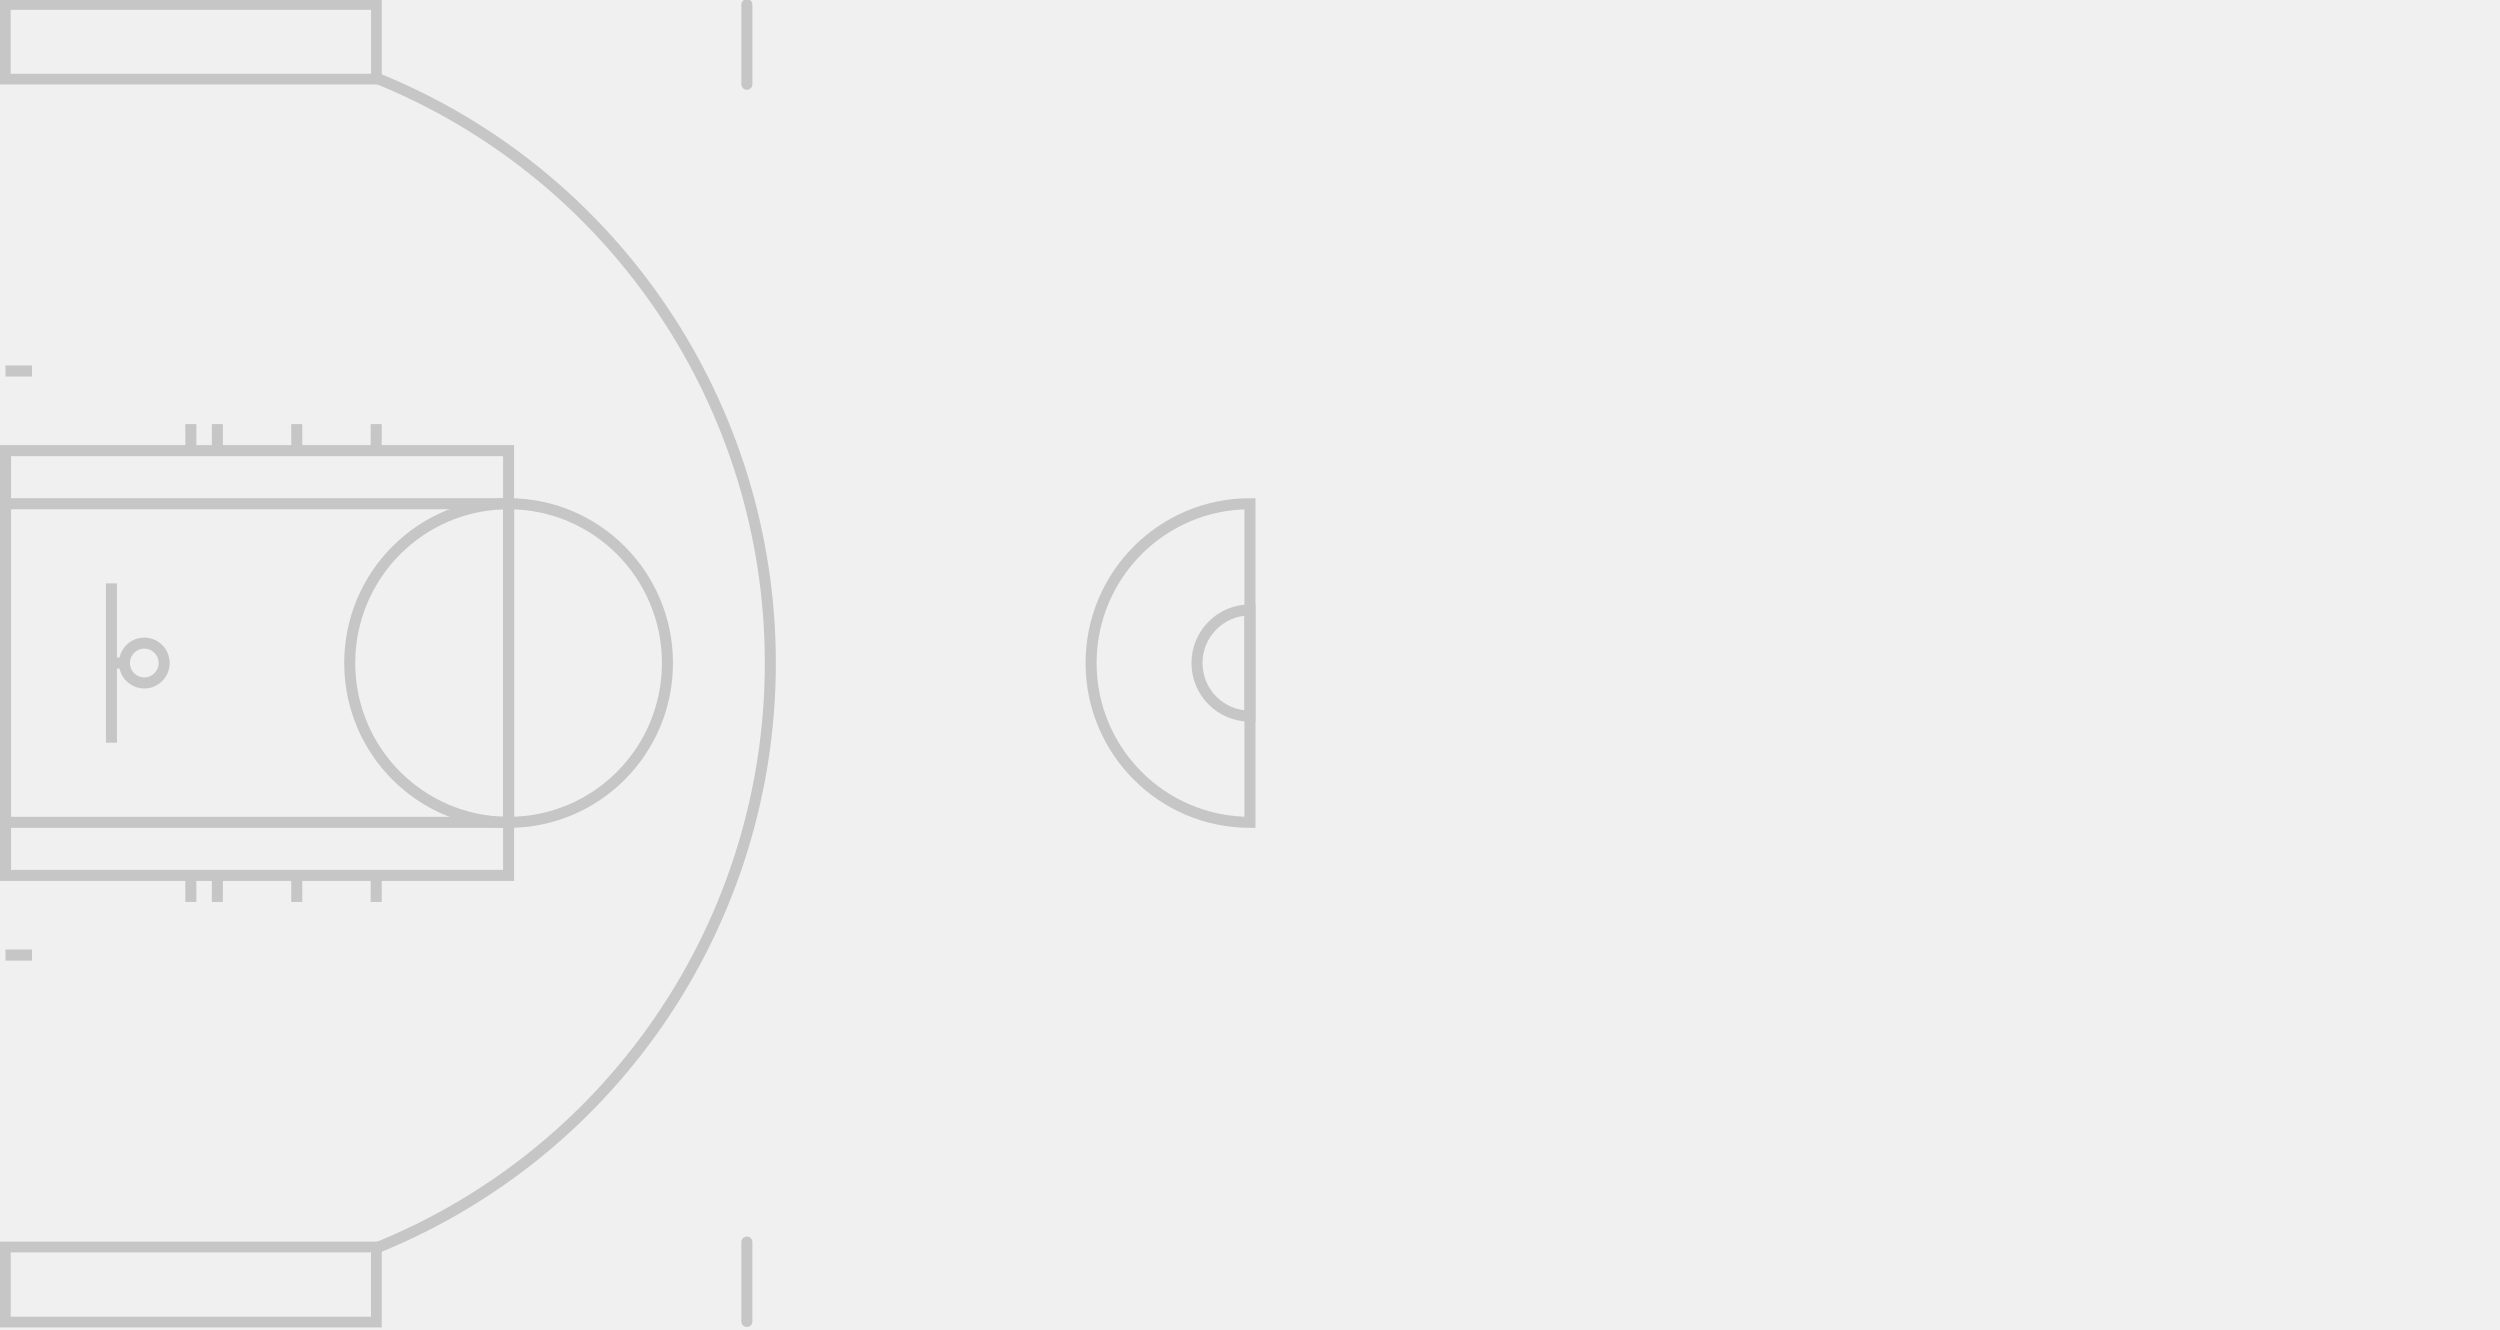
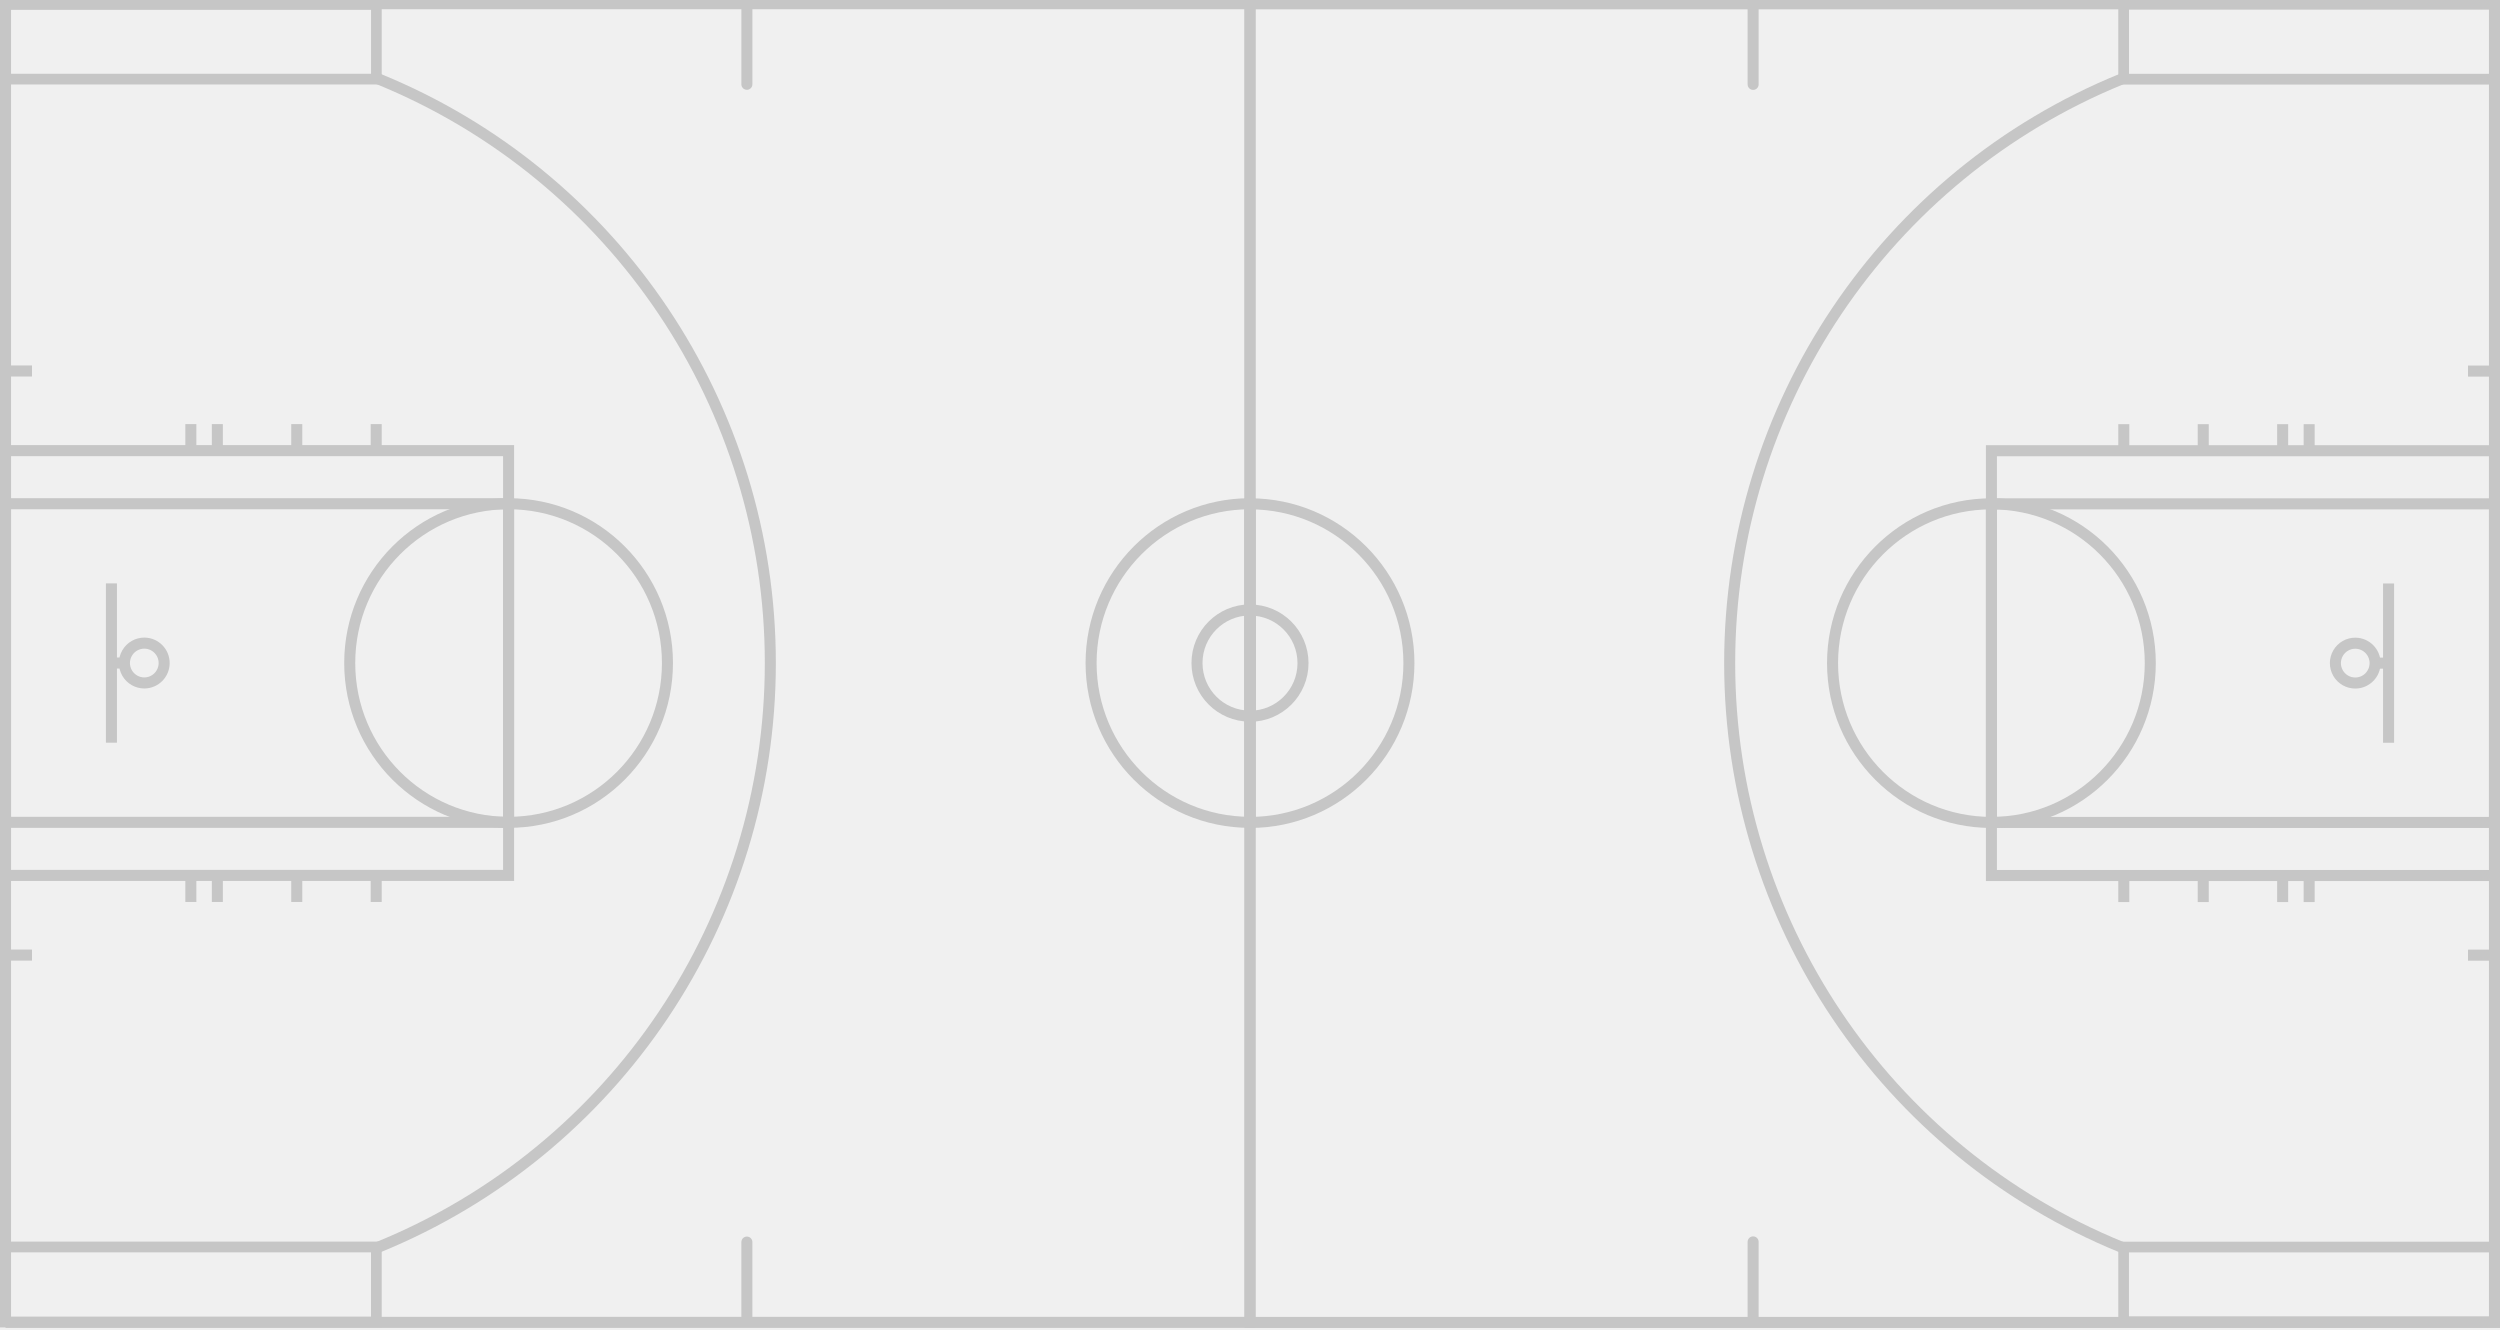
<svg xmlns="http://www.w3.org/2000/svg" height="500" version="1.1" width="940" viewBox="0 0 940 500" preserveAspectRatio="xMinYMin" style="overflow:hidden" id="svg3109">
  <defs id="defs32" />
  <rect x="10" y="-54" width="70" height="40" r="2" rx="2" ry="2" title="Left Corner 3" class="detail-box" style="fill:#ffffff;fill-opacity:0.6;stroke:none;display:none" id="rect3165" />
  <g id="layer1" transform="translate(0,-64)" />
  <g id="g3915" transform="matrix(1,0,0,1.002735,0,-1.365659)">
+     <path id="path3117" style="fill:none;stroke:#c6c6c6;stroke-width:4.148;stroke-opacity:1" d="m 937.926,2.789 0,494.455 -467.907,0 0,-494.455 467.907,0" />
+     <path id="path3119" style="fill:none;stroke:#c6c6c6;stroke-width:4.03;stroke-opacity:1" d="m 937.985,2.896 0,28.159 -139.495,0 0,-28.159 z" />
+     <path id="path3121" style="fill:none;stroke:#c6c6c6;stroke-width:4.017;stroke-opacity:1" d="m 937.991,468.972 0,27.989 -139.507,0 0,-27.989 z" />
+     <path id="path3123" style="fill:none;stroke:#c6c6c6;stroke-width:4.148;stroke-opacity:1" d="m 797.72,30.996 a 236.442,236.442 0 0 0 0,438.04" />
+     <path id="path3125" style="fill:none;stroke:#c6c6c6;stroke-width:4.148;stroke-opacity:1" d="m 937.926,170.373 -189.154,0 0,159.287 189.154,0 z" />
+     <path id="path3127" style="fill:none;stroke:#c6c6c6;stroke-width:4.148;stroke-opacity:1" d="m 937.926,190.284 -189.154,0 0,119.466 189.154,0 z" />
+     <path id="path3129" style="fill:none;stroke:#c6c6c6;stroke-width:4.148;stroke-opacity:1" d="m 748.772,190.284 a 59.733,59.733 0 1 0 0,119.466 59.733,59.733 0 0 0 0,-119.466 z" />
+     <path id="path3131" style="fill:none;stroke:#c6c6c6;stroke-width:4.148;stroke-opacity:1" d="m 470.019,190.284 a 59.733,59.733 0 0 1 0,119.466 l 0,-59.733 z" />
+     <path id="path3133" style="fill:none;stroke:#c6c6c6;stroke-width:4.148;stroke-opacity:1" d="m 470.019,230.106 a 19.911,19.911 0 0 1 0,39.822 l 0,-19.911 z" />
+     <path id="path3135" style="fill:none;stroke:#c6c6c6;stroke-width:4.148;stroke-opacity:1" d="m 898.104,220.15 0,59.733" />
+     <path id="path3137" style="fill:none;stroke:#c6c6c6;stroke-width:4.148;stroke-opacity:1" d="m 898.104,250.017 -4.978,0" />
+     <path id="path3139" style="fill:none;stroke:#c6c6c6;stroke-width:4.148;stroke-opacity:1" d="m 885.66,242.55 a 7.467,7.467 0 1 0 0,14.933 7.467,7.467 0 0 0 0,-14.933 z" />
+     <path id="path3141" style="fill:none;stroke:#c6c6c6;stroke-width:4.148;stroke-linecap:round;stroke-opacity:1" d="m 659.173,32.996 0,-29.866" />
+     <path id="path3143" style="fill:none;stroke:#c6c6c6;stroke-width:4.147;stroke-linecap:round;stroke-opacity:1" d="m 659.173,496.903 0,-29.857" />
+     <path id="path3145" style="fill:none;stroke:#c6c6c6;stroke-width:4.148;stroke-opacity:1" d="m 937.926,140.507 -9.955,0" />
+     <path id="path3147" style="fill:none;stroke:#c6c6c6;stroke-width:4.148;stroke-opacity:1" d="m 937.926,359.527 -9.955,0" />
+     <path id="path3149" style="fill:none;stroke:#c6c6c6;stroke-width:4.148;stroke-opacity:1" d="m 868.238,170.373 0,-9.955" />
+     <path id="path3151" style="fill:none;stroke:#c6c6c6;stroke-width:4.148;stroke-opacity:1" d="m 858.282,170.373 0,-9.955" />
+     <path id="path3153" style="fill:none;stroke:#c6c6c6;stroke-width:4.148;stroke-opacity:1" d="m 828.416,170.373 0,-9.955" />
+     <path id="path3155" style="fill:none;stroke:#c6c6c6;stroke-width:4.148;stroke-opacity:1" d="m 798.549,170.373 0,-9.955" />
+     <path id="path3157" style="fill:none;stroke:#c6c6c6;stroke-width:4.148;stroke-opacity:1" d="m 868.238,329.66 0,9.955" />
+     <path id="path3159" style="fill:none;stroke:#c6c6c6;stroke-width:4.148;stroke-opacity:1" d="m 858.282,329.66 0,9.955" />
+     <path id="path3161" style="fill:none;stroke:#c6c6c6;stroke-width:4.148;stroke-opacity:1" d="m 828.416,329.66 0,9.955" />
+     <path id="path3163" style="fill:none;stroke:#c6c6c6;stroke-width:4.148;stroke-opacity:1" d="m 798.549,329.66 0,9.955" />
+     <path id="path3117-2" style="fill:none;stroke:#c6c6c6;stroke-width:4.148;stroke-opacity:1" d="m 2.074,497.211 0,-494.455 467.907,0 0,494.455 -467.907,0" />
    <path id="path3119-7" style="fill:none;stroke:#c6c6c6;stroke-width:4.03;stroke-opacity:1" d="m 2.015,497.104 0,-28.159 139.495,0 0,28.159 z" />
    <path id="path3121-7" style="fill:none;stroke:#c6c6c6;stroke-width:4.017;stroke-opacity:1" d="m 2.009,31.028 0,-27.989 139.507,0 0,27.989 z" />
    <path id="path3123-9" style="fill:none;stroke:#c6c6c6;stroke-width:4.148;stroke-opacity:1" d="m 142.28,469.004 a 236.442,236.442 0 0 0 0,-438.04" />
    <path id="path3125-3" style="fill:none;stroke:#c6c6c6;stroke-width:4.148;stroke-opacity:1" d="m 2.074,329.627 189.154,0 0,-159.287 -189.154,0 z" />
    <path id="path3127-1" style="fill:none;stroke:#c6c6c6;stroke-width:4.148;stroke-opacity:1" d="m 2.074,309.716 189.154,0 0,-119.466 -189.154,0 z" />
    <path id="path3129-9" style="fill:none;stroke:#c6c6c6;stroke-width:4.148;stroke-opacity:1" d="m 191.228,309.716 a 59.733,59.733 0 0 0 0,-119.466 59.733,59.733 0 1 0 0,119.466 z" />
    <path id="path3131-8" style="fill:none;stroke:#c6c6c6;stroke-width:4.148;stroke-opacity:1" d="m 469.981,309.716 a 59.733,59.733 0 1 1 0,-119.466 l 0,59.733 z" />
    <path id="path3133-6" style="fill:none;stroke:#c6c6c6;stroke-width:4.148;stroke-opacity:1" d="m 469.981,269.894 a 19.911,19.911 0 1 1 0,-39.822 l 0,19.911 z" />
    <path id="path3135-5" style="fill:none;stroke:#c6c6c6;stroke-width:4.148;stroke-opacity:1" d="m 41.896,279.85 0,-59.733" />
    <path id="path3137-0" style="fill:none;stroke:#c6c6c6;stroke-width:4.148;stroke-opacity:1" d="m 41.896,249.983 4.978,0" />
    <path id="path3139-2" style="fill:none;stroke:#c6c6c6;stroke-width:4.148;stroke-opacity:1" d="m 54.34,257.45 a 7.467,7.467 0 0 0 0,-14.933 7.467,7.467 0 1 0 0,14.933 z" />
    <path id="path3141-8" style="fill:none;stroke:#c6c6c6;stroke-width:4.141;stroke-linecap:round;stroke-opacity:1" d="m 280.827,496.872 0,-29.762" />
    <path id="path3143-6" style="fill:none;stroke:#c6c6c6;stroke-width:4.148;stroke-linecap:round;stroke-miterlimit:4;stroke-opacity:1;stroke-dasharray:none" d="m 280.827,32.963 0,-29.866" />
    <path id="path3145-0" style="fill:none;stroke:#c6c6c6;stroke-width:4.148;stroke-opacity:1" d="m 2.074,359.493 9.955,0" />
    <path id="path3147-2" style="fill:none;stroke:#c6c6c6;stroke-width:4.148;stroke-opacity:1" d="m 2.074,140.473 9.955,0" />
    <path id="path3149-4" style="fill:none;stroke:#c6c6c6;stroke-width:4.148;stroke-opacity:1" d="m 71.762,329.627 0,9.955" />
    <path id="path3151-8" style="fill:none;stroke:#c6c6c6;stroke-width:4.148;stroke-opacity:1" d="m 81.718,329.627 0,9.955" />
    <path id="path3153-6" style="fill:none;stroke:#c6c6c6;stroke-width:4.148;stroke-opacity:1" d="m 111.584,329.627 0,9.955" />
    <path id="path3155-5" style="fill:none;stroke:#c6c6c6;stroke-width:4.148;stroke-opacity:1" d="m 141.451,329.627 0,9.955" />
    <path id="path3157-0" style="fill:none;stroke:#c6c6c6;stroke-width:4.148;stroke-opacity:1" d="m 71.762,170.34 0,-9.955" />
    <path id="path3159-9" style="fill:none;stroke:#c6c6c6;stroke-width:4.148;stroke-opacity:1" d="m 81.718,170.34 0,-9.955" />
    <path id="path3161-0" style="fill:none;stroke:#c6c6c6;stroke-width:4.148;stroke-opacity:1" d="m 111.584,170.34 0,-9.955" />
    <path id="path3163-0" style="fill:none;stroke:#c6c6c6;stroke-width:4.148;stroke-opacity:1" d="m 141.451,170.34 0,-9.955" />
  </g>
</svg>
